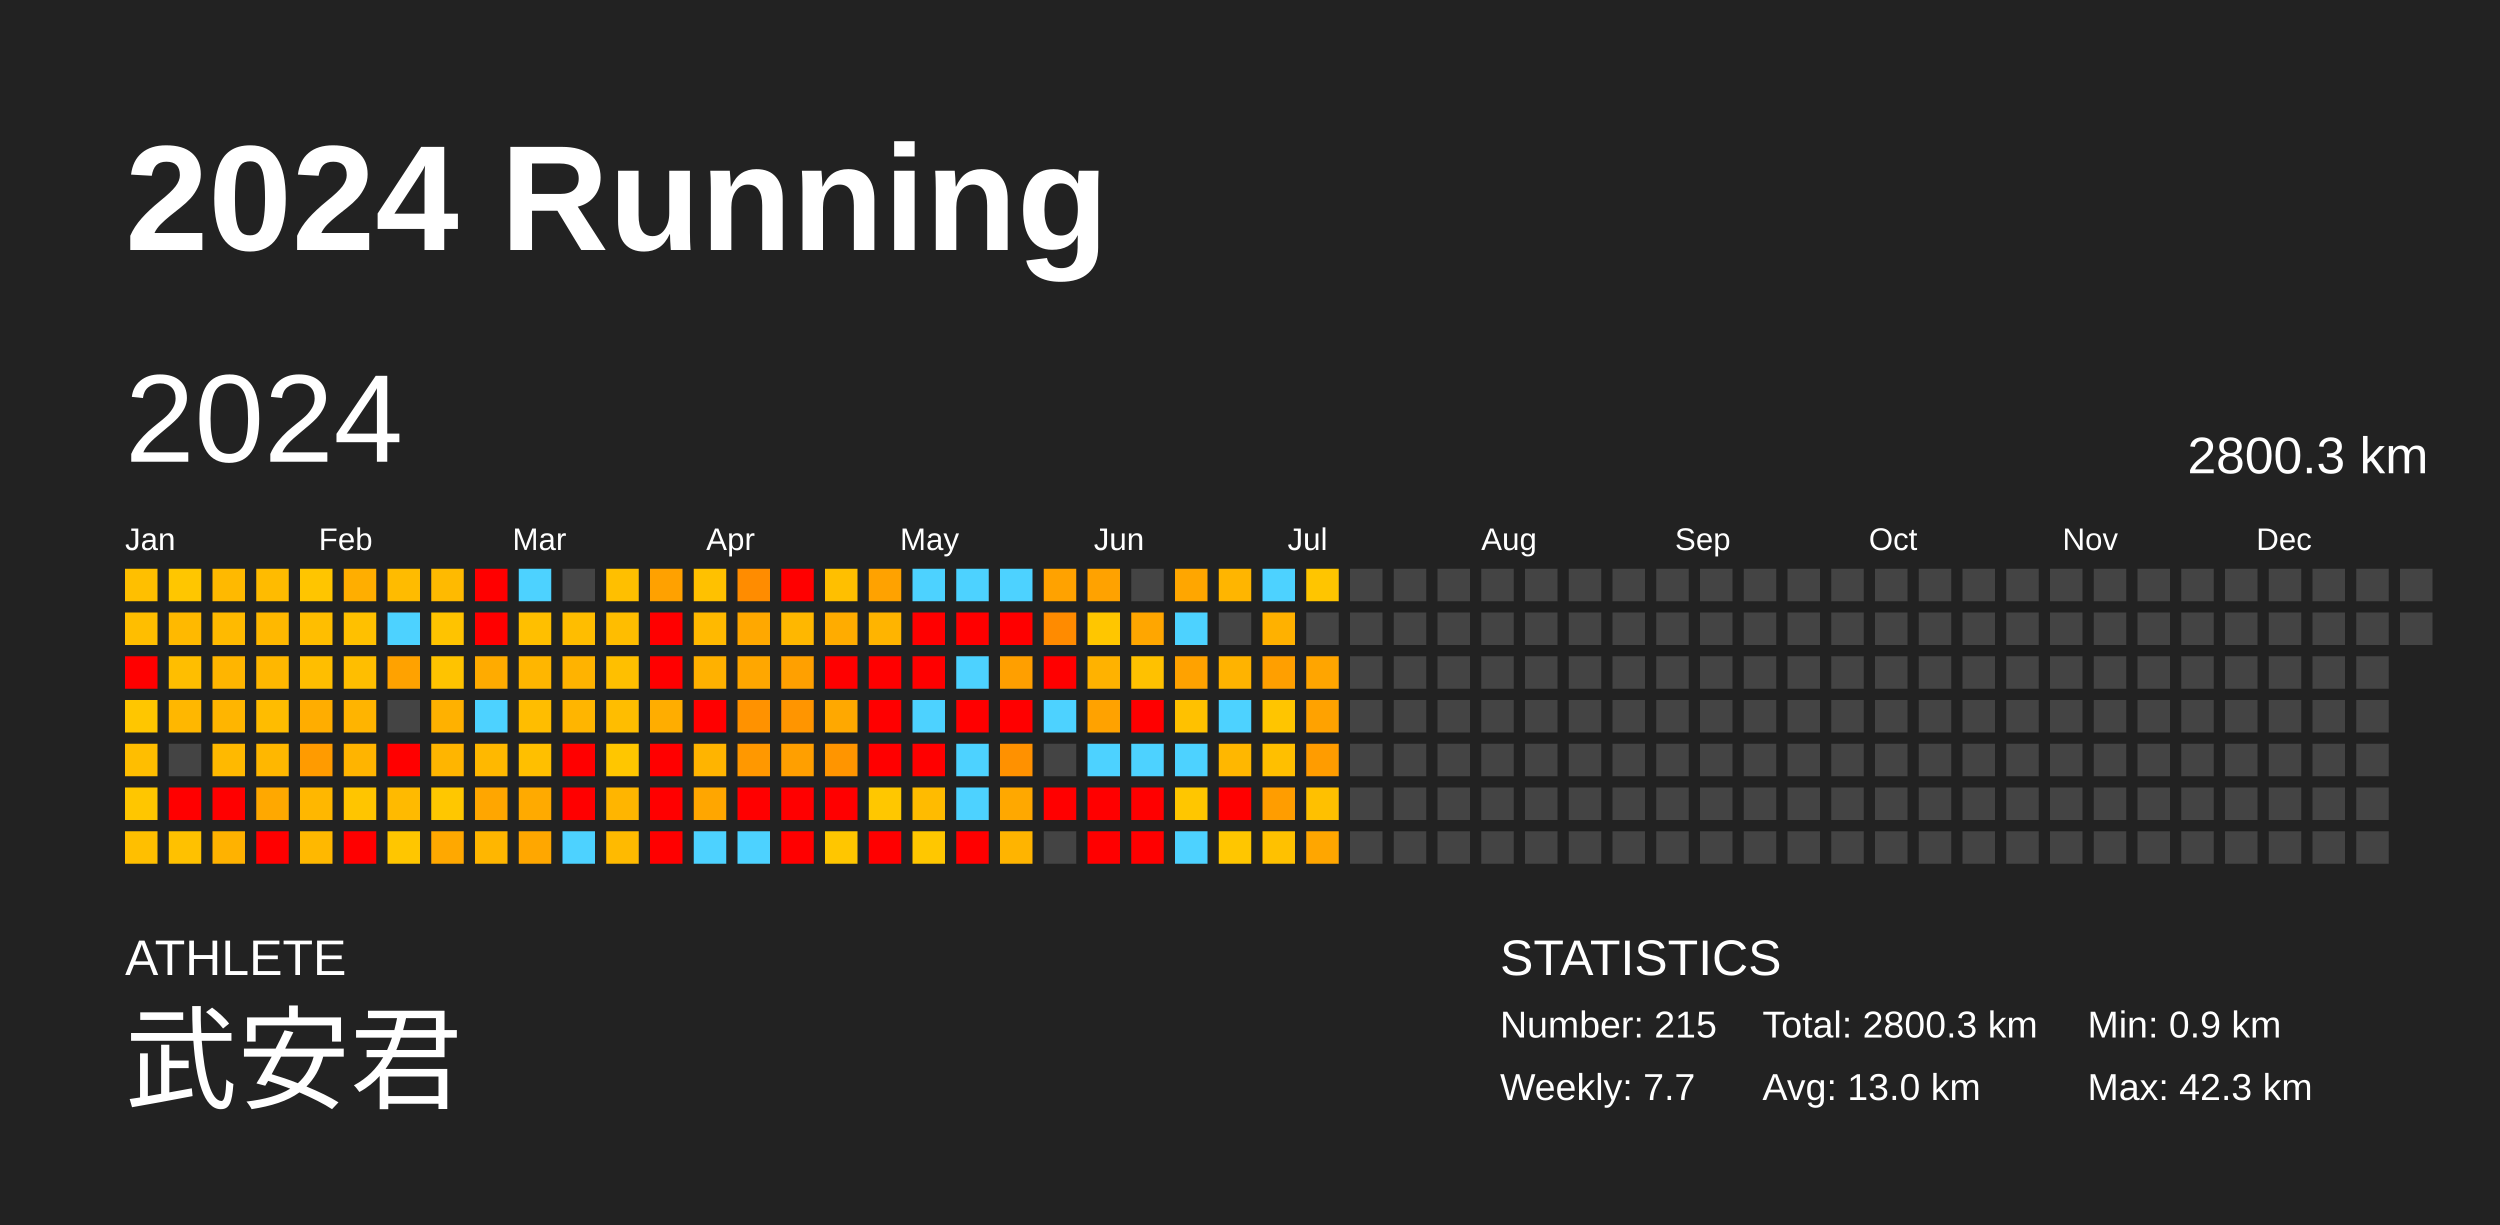
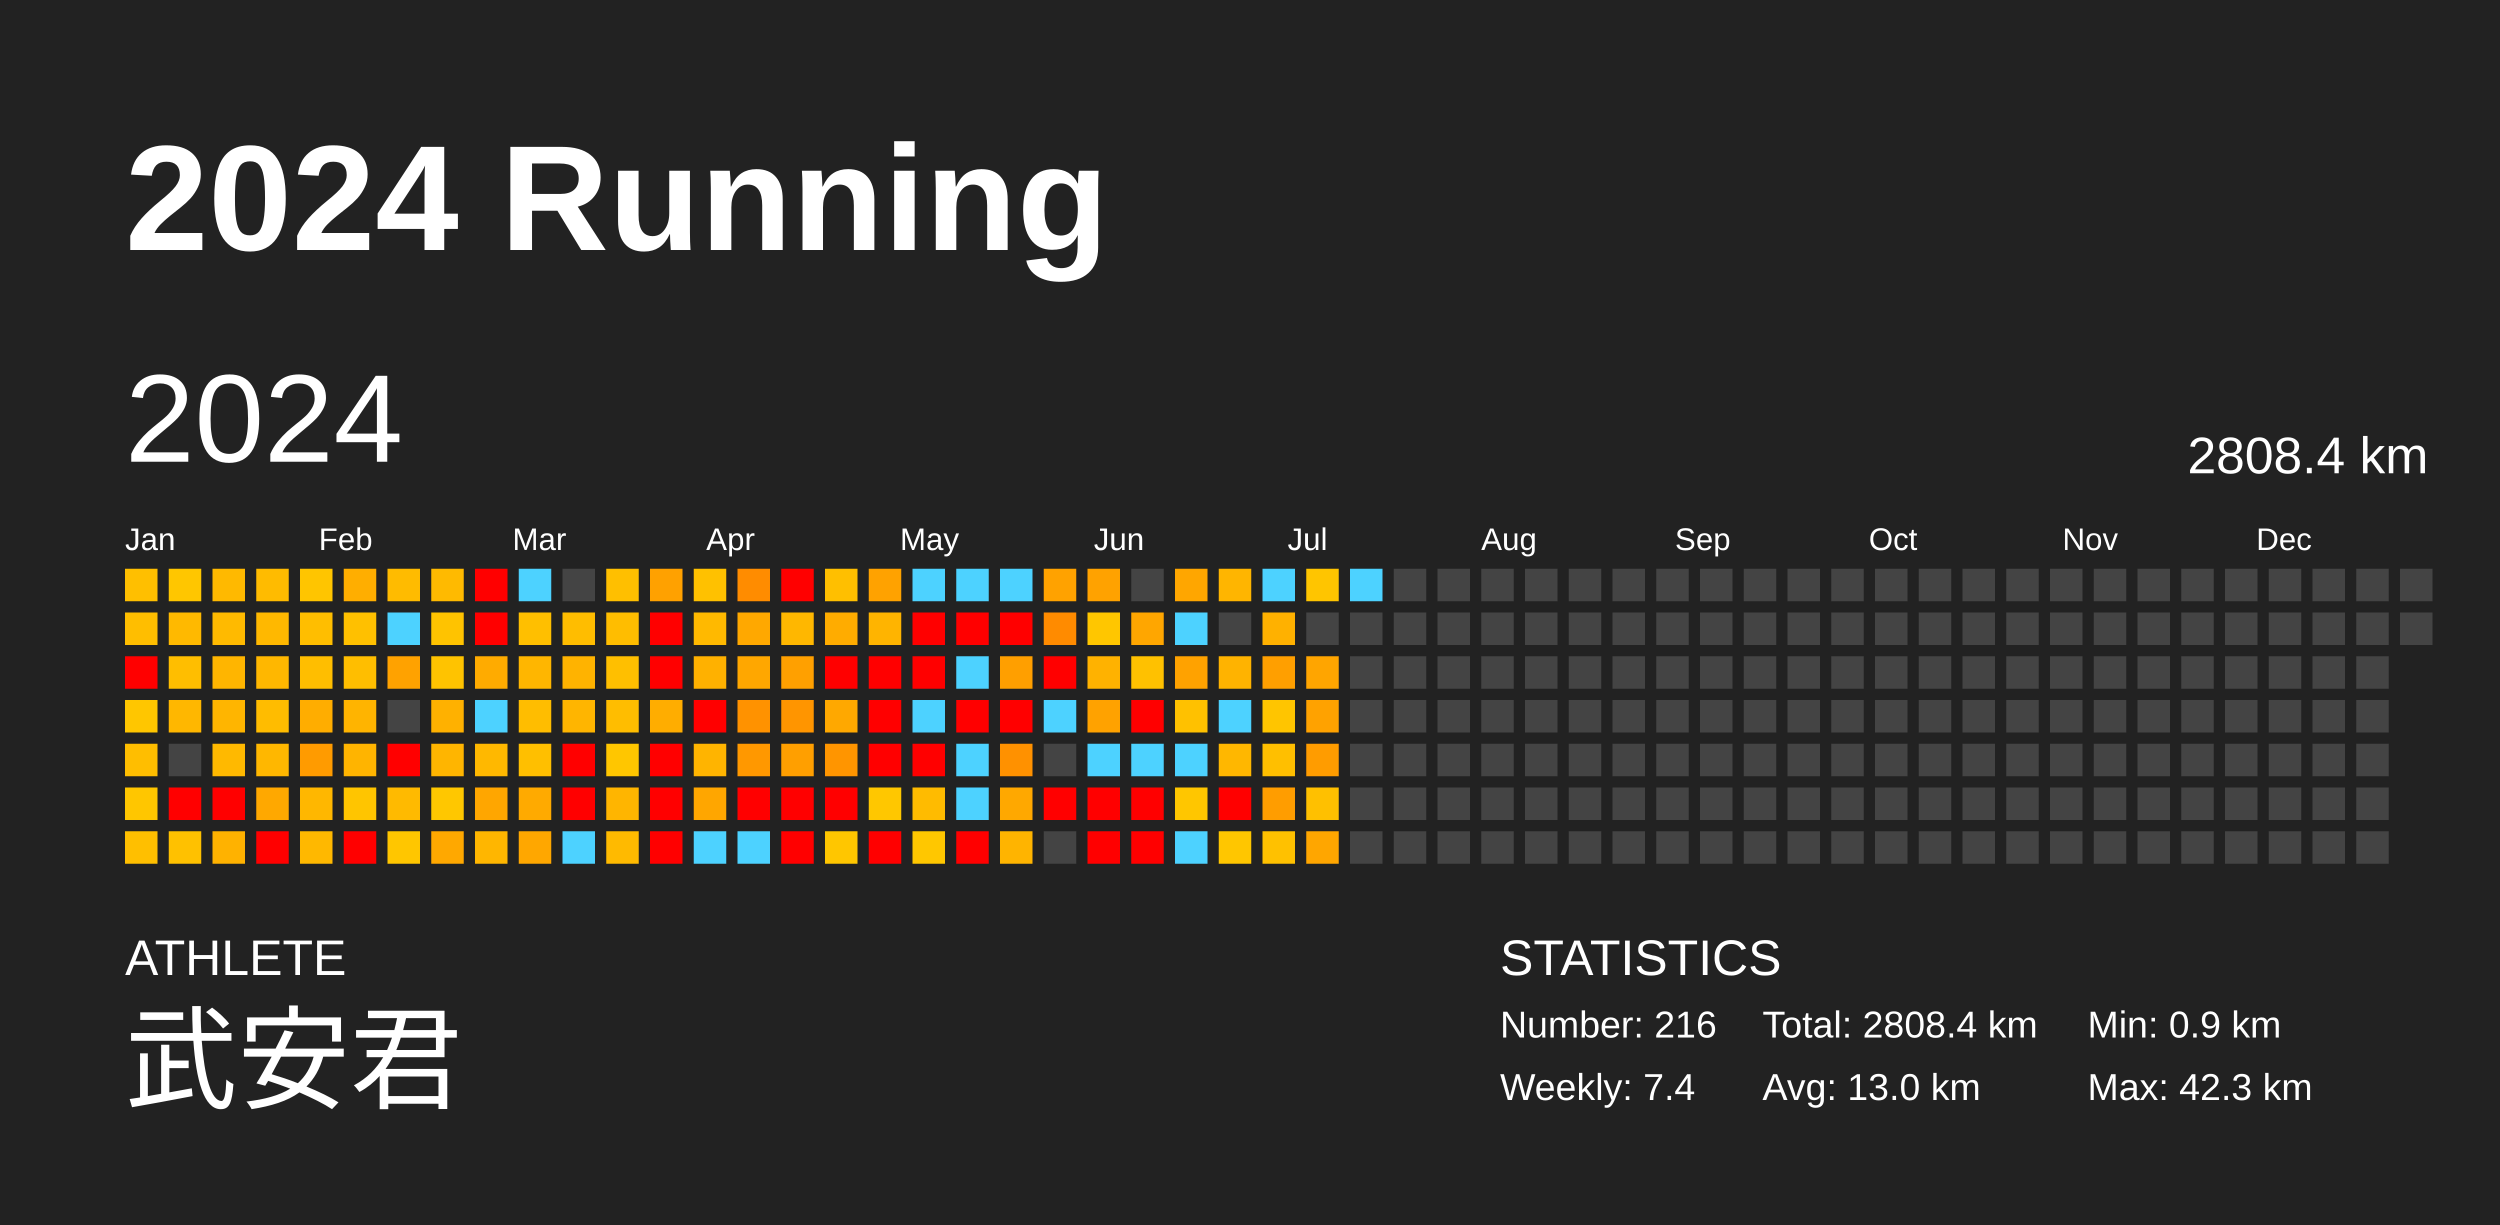
<svg xmlns="http://www.w3.org/2000/svg" baseProfile="full" height="98mm" version="1.1" viewBox="0,0,200,98" width="200mm">
  <defs />
  <rect fill="#222222" height="98" width="200" x="0" y="0" />
  <text fill="#FFFFFF" style="font-size:12px; font-family:Arial; font-weight:bold;" x="10" y="20">2024 Running</text>
  <text fill="#FFFFFF" style="font-size:4px; font-family:Arial" x="10" y="78">ATHLETE</text>
  <text fill="#FFFFFF" style="font-size:9px; font-family:Arial" x="10" y="88">武安君</text>
  <text fill="#FFFFFF" style="font-size:4px; font-family:Arial" x="120" y="78">STATISTICS</text>
-   <text fill="#FFFFFF" style="font-size:3px; font-family:Arial" x="120" y="83">Number: 215</text>
-   <text fill="#FFFFFF" style="font-size:3px; font-family:Arial" x="120" y="88">Weekly: 7.7</text>
-   <text fill="#FFFFFF" style="font-size:3px; font-family:Arial" x="141" y="83">Total: 2800.3 km</text>
+   <text fill="#FFFFFF" style="font-size:3px; font-family:Arial" x="120" y="83">Number: 216</text>
+   <text fill="#FFFFFF" style="font-size:3px; font-family:Arial" x="120" y="88">Weekly: 7.4</text>
+   <text fill="#FFFFFF" style="font-size:3px; font-family:Arial" x="141" y="83">Total: 2808.4 km</text>
  <text fill="#FFFFFF" style="font-size:3px; font-family:Arial" x="141" y="88">Avg: 13.0 km</text>
  <text fill="#FFFFFF" style="font-size:3px; font-family:Arial" x="167" y="83">Min: 0.9 km</text>
  <text fill="#FFFFFF" style="font-size:3px; font-family:Arial" x="167" y="88">Max: 42.3 km</text>
  <text dominant-baseline="hanging" fill="#FFFFFF" style="font-size:10.0px; font-family:Arial;" x="10" y="30">2024</text>
-   <text dominant-baseline="hanging" fill="#FFFFFF" style="font-size:4.125px; font-family:Arial;" x="175" y="35">2800.3 km</text>
+   <text dominant-baseline="hanging" fill="#FFFFFF" style="font-size:4.125px; font-family:Arial;" x="175" y="35">2808.4 km</text>
  <text fill="#FFFFFF" style="font-size:2.5px; font-family:Arial" x="10.0" y="44">Jan</text>
  <text fill="#FFFFFF" style="font-size:2.5px; font-family:Arial" x="25.5" y="44">Feb</text>
  <text fill="#FFFFFF" style="font-size:2.5px; font-family:Arial" x="41.0" y="44">Mar</text>
  <text fill="#FFFFFF" style="font-size:2.5px; font-family:Arial" x="56.5" y="44">Apr</text>
  <text fill="#FFFFFF" style="font-size:2.5px; font-family:Arial" x="72.0" y="44">May</text>
  <text fill="#FFFFFF" style="font-size:2.5px; font-family:Arial" x="87.5" y="44">Jun</text>
  <text fill="#FFFFFF" style="font-size:2.5px; font-family:Arial" x="103.0" y="44">Jul</text>
  <text fill="#FFFFFF" style="font-size:2.5px; font-family:Arial" x="118.5" y="44">Aug</text>
  <text fill="#FFFFFF" style="font-size:2.5px; font-family:Arial" x="134.0" y="44">Sep</text>
  <text fill="#FFFFFF" style="font-size:2.5px; font-family:Arial" x="149.5" y="44">Oct</text>
  <text fill="#FFFFFF" style="font-size:2.5px; font-family:Arial" x="165.0" y="44">Nov</text>
  <text fill="#FFFFFF" style="font-size:2.5px; font-family:Arial" x="180.5" y="44">Dec</text>
  <rect fill="#ffbf00" height="2.6" width="2.6" x="10.0" y="45.5" />
  <rect fill="#ffbe00" height="2.6" width="2.6" x="10.0" y="49.0" />
  <rect fill="red" height="2.6" width="2.6" x="10.0" y="52.5" />
  <rect fill="#ffc600" height="2.6" width="2.6" x="10.0" y="56.0" />
  <rect fill="#ffbe00" height="2.6" width="2.6" x="10.0" y="59.5" />
  <rect fill="#ffc600" height="2.6" width="2.6" x="10.0" y="63.0" />
  <rect fill="#ffbf00" height="2.6" width="2.6" x="10.0" y="66.5" />
  <rect fill="#ffc600" height="2.6" width="2.6" x="13.5" y="45.5" />
  <rect fill="#ffb900" height="2.6" width="2.6" x="13.5" y="49.0" />
  <rect fill="#ffbe00" height="2.6" width="2.6" x="13.5" y="52.5" />
  <rect fill="#ffb700" height="2.6" width="2.6" x="13.5" y="56.0" />
  <rect fill="#444444" height="2.6" width="2.6" x="13.5" y="59.5" />
  <rect fill="red" height="2.6" width="2.6" x="13.5" y="63.0" />
  <rect fill="#ffc100" height="2.6" width="2.6" x="13.5" y="66.5" />
  <rect fill="#ffb900" height="2.6" width="2.6" x="17.0" y="45.5" />
  <rect fill="#ffba00" height="2.6" width="2.6" x="17.0" y="49.0" />
  <rect fill="#ffb500" height="2.6" width="2.6" x="17.0" y="52.5" />
  <rect fill="#ffb500" height="2.6" width="2.6" x="17.0" y="56.0" />
  <rect fill="#ffb900" height="2.6" width="2.6" x="17.0" y="59.5" />
  <rect fill="red" height="2.6" width="2.6" x="17.0" y="63.0" />
  <rect fill="#ffb200" height="2.6" width="2.6" x="17.0" y="66.5" />
  <rect fill="#ffbb00" height="2.6" width="2.6" x="20.5" y="45.5" />
  <rect fill="#ffb800" height="2.6" width="2.6" x="20.5" y="49.0" />
  <rect fill="#ffb700" height="2.6" width="2.6" x="20.5" y="52.5" />
  <rect fill="#ffbc00" height="2.6" width="2.6" x="20.5" y="56.0" />
  <rect fill="#ffb700" height="2.6" width="2.6" x="20.5" y="59.5" />
  <rect fill="#ffa800" height="2.6" width="2.6" x="20.5" y="63.0" />
  <rect fill="red" height="2.6" width="2.6" x="20.5" y="66.5" />
  <rect fill="#ffc500" height="2.6" width="2.6" x="24.0" y="45.5" />
  <rect fill="#ffbe00" height="2.6" width="2.6" x="24.0" y="49.0" />
  <rect fill="#ffbe00" height="2.6" width="2.6" x="24.0" y="52.5" />
  <rect fill="#ffad00" height="2.6" width="2.6" x="24.0" y="56.0" />
  <rect fill="#ff9b00" height="2.6" width="2.6" x="24.0" y="59.5" />
  <rect fill="#ffb700" height="2.6" width="2.6" x="24.0" y="63.0" />
  <rect fill="#ffb800" height="2.6" width="2.6" x="24.0" y="66.5" />
  <rect fill="#ffae00" height="2.6" width="2.6" x="27.5" y="45.5" />
  <rect fill="#ffc000" height="2.6" width="2.6" x="27.5" y="49.0" />
  <rect fill="#ffbe00" height="2.6" width="2.6" x="27.5" y="52.5" />
  <rect fill="#ffb400" height="2.6" width="2.6" x="27.5" y="56.0" />
  <rect fill="#ffb400" height="2.6" width="2.6" x="27.5" y="59.5" />
  <rect fill="#ffc500" height="2.6" width="2.6" x="27.5" y="63.0" />
  <rect fill="red" height="2.6" width="2.6" x="27.5" y="66.5" />
  <rect fill="#ffbb00" height="2.6" width="2.6" x="31.0" y="45.5" />
  <rect fill="#4dd2ff" height="2.6" width="2.6" x="31.0" y="49.0" />
  <rect fill="#ffa200" height="2.6" width="2.6" x="31.0" y="52.5" />
  <rect fill="#444444" height="2.6" width="2.6" x="31.0" y="56.0" />
  <rect fill="red" height="2.6" width="2.6" x="31.0" y="59.5" />
  <rect fill="#ffba00" height="2.6" width="2.6" x="31.0" y="63.0" />
  <rect fill="#ffc600" height="2.6" width="2.6" x="31.0" y="66.5" />
  <rect fill="#ffba00" height="2.6" width="2.6" x="34.5" y="45.5" />
  <rect fill="#ffc300" height="2.6" width="2.6" x="34.5" y="49.0" />
  <rect fill="#ffc300" height="2.6" width="2.6" x="34.5" y="52.5" />
  <rect fill="#ffb100" height="2.6" width="2.6" x="34.5" y="56.0" />
  <rect fill="#ffb500" height="2.6" width="2.6" x="34.5" y="59.5" />
  <rect fill="#ffc700" height="2.6" width="2.6" x="34.5" y="63.0" />
  <rect fill="#ffa800" height="2.6" width="2.6" x="34.5" y="66.5" />
  <rect fill="red" height="2.6" width="2.6" x="38.0" y="45.5" />
  <rect fill="red" height="2.6" width="2.6" x="38.0" y="49.0" />
  <rect fill="#ffab00" height="2.6" width="2.6" x="38.0" y="52.5" />
  <rect fill="#4dd2ff" height="2.6" width="2.6" x="38.0" y="56.0" />
  <rect fill="#ffb800" height="2.6" width="2.6" x="38.0" y="59.5" />
  <rect fill="#ffa600" height="2.6" width="2.6" x="38.0" y="63.0" />
  <rect fill="#ffb600" height="2.6" width="2.6" x="38.0" y="66.5" />
  <rect fill="#4dd2ff" height="2.6" width="2.6" x="41.5" y="45.5" />
  <rect fill="#ffbf00" height="2.6" width="2.6" x="41.5" y="49.0" />
  <rect fill="#ffb600" height="2.6" width="2.6" x="41.5" y="52.5" />
  <rect fill="#ffbd00" height="2.6" width="2.6" x="41.5" y="56.0" />
  <rect fill="#ffbf00" height="2.6" width="2.6" x="41.5" y="59.5" />
  <rect fill="#ffaa00" height="2.6" width="2.6" x="41.5" y="63.0" />
  <rect fill="#ffa700" height="2.6" width="2.6" x="41.5" y="66.5" />
  <rect fill="#444444" height="2.6" width="2.6" x="45.0" y="45.5" />
  <rect fill="#ffbd00" height="2.6" width="2.6" x="45.0" y="49.0" />
  <rect fill="#ffb300" height="2.6" width="2.6" x="45.0" y="52.5" />
  <rect fill="#ffb500" height="2.6" width="2.6" x="45.0" y="56.0" />
  <rect fill="red" height="2.6" width="2.6" x="45.0" y="59.5" />
  <rect fill="red" height="2.6" width="2.6" x="45.0" y="63.0" />
  <rect fill="#4dd2ff" height="2.6" width="2.6" x="45.0" y="66.5" />
  <rect fill="#ffbf00" height="2.6" width="2.6" x="48.5" y="45.5" />
  <rect fill="#ffbd00" height="2.6" width="2.6" x="48.5" y="49.0" />
  <rect fill="#ffbf00" height="2.6" width="2.6" x="48.5" y="52.5" />
  <rect fill="#ffbd00" height="2.6" width="2.6" x="48.5" y="56.0" />
  <rect fill="#ffc600" height="2.6" width="2.6" x="48.5" y="59.5" />
  <rect fill="#ffb500" height="2.6" width="2.6" x="48.5" y="63.0" />
  <rect fill="#ffba00" height="2.6" width="2.6" x="48.5" y="66.5" />
  <rect fill="#ffa100" height="2.6" width="2.6" x="52.0" y="45.5" />
  <rect fill="red" height="2.6" width="2.6" x="52.0" y="49.0" />
  <rect fill="red" height="2.6" width="2.6" x="52.0" y="52.5" />
  <rect fill="#ffad00" height="2.6" width="2.6" x="52.0" y="56.0" />
  <rect fill="red" height="2.6" width="2.6" x="52.0" y="59.5" />
  <rect fill="red" height="2.6" width="2.6" x="52.0" y="63.0" />
  <rect fill="red" height="2.6" width="2.6" x="52.0" y="66.5" />
  <rect fill="#ffc100" height="2.6" width="2.6" x="55.5" y="45.5" />
  <rect fill="#ffb900" height="2.6" width="2.6" x="55.5" y="49.0" />
  <rect fill="#ffb100" height="2.6" width="2.6" x="55.5" y="52.5" />
  <rect fill="red" height="2.6" width="2.6" x="55.5" y="56.0" />
  <rect fill="#ffb400" height="2.6" width="2.6" x="55.5" y="59.5" />
  <rect fill="#ffa600" height="2.6" width="2.6" x="55.5" y="63.0" />
  <rect fill="#4dd2ff" height="2.6" width="2.6" x="55.5" y="66.5" />
  <rect fill="#ff8c00" height="2.6" width="2.6" x="59.0" y="45.5" />
  <rect fill="#ffa800" height="2.6" width="2.6" x="59.0" y="49.0" />
  <rect fill="#ffa700" height="2.6" width="2.6" x="59.0" y="52.5" />
  <rect fill="#ff9200" height="2.6" width="2.6" x="59.0" y="56.0" />
  <rect fill="#ff9800" height="2.6" width="2.6" x="59.0" y="59.5" />
  <rect fill="red" height="2.6" width="2.6" x="59.0" y="63.0" />
  <rect fill="#4dd2ff" height="2.6" width="2.6" x="59.0" y="66.5" />
  <rect fill="red" height="2.6" width="2.6" x="62.5" y="45.5" />
  <rect fill="#ffb700" height="2.6" width="2.6" x="62.5" y="49.0" />
  <rect fill="#ffa000" height="2.6" width="2.6" x="62.5" y="52.5" />
  <rect fill="#ff9500" height="2.6" width="2.6" x="62.5" y="56.0" />
  <rect fill="#ff9f00" height="2.6" width="2.6" x="62.5" y="59.5" />
  <rect fill="red" height="2.6" width="2.6" x="62.5" y="63.0" />
  <rect fill="red" height="2.6" width="2.6" x="62.5" y="66.5" />
  <rect fill="#ffbf00" height="2.6" width="2.6" x="66.0" y="45.5" />
  <rect fill="#ffac00" height="2.6" width="2.6" x="66.0" y="49.0" />
  <rect fill="red" height="2.6" width="2.6" x="66.0" y="52.5" />
  <rect fill="#ffa800" height="2.6" width="2.6" x="66.0" y="56.0" />
  <rect fill="#ff9500" height="2.6" width="2.6" x="66.0" y="59.5" />
  <rect fill="red" height="2.6" width="2.6" x="66.0" y="63.0" />
  <rect fill="#ffc600" height="2.6" width="2.6" x="66.0" y="66.5" />
  <rect fill="#ffa200" height="2.6" width="2.6" x="69.5" y="45.5" />
  <rect fill="#ffb400" height="2.6" width="2.6" x="69.5" y="49.0" />
  <rect fill="red" height="2.6" width="2.6" x="69.5" y="52.5" />
  <rect fill="red" height="2.6" width="2.6" x="69.5" y="56.0" />
  <rect fill="red" height="2.6" width="2.6" x="69.5" y="59.5" />
  <rect fill="#ffc700" height="2.6" width="2.6" x="69.5" y="63.0" />
  <rect fill="red" height="2.6" width="2.6" x="69.5" y="66.5" />
  <rect fill="#4dd2ff" height="2.6" width="2.6" x="73.0" y="45.5" />
  <rect fill="red" height="2.6" width="2.6" x="73.0" y="49.0" />
  <rect fill="red" height="2.6" width="2.6" x="73.0" y="52.5" />
  <rect fill="#4dd2ff" height="2.6" width="2.6" x="73.0" y="56.0" />
  <rect fill="red" height="2.6" width="2.6" x="73.0" y="59.5" />
  <rect fill="#ffbb00" height="2.6" width="2.6" x="73.0" y="63.0" />
  <rect fill="#ffc700" height="2.6" width="2.6" x="73.0" y="66.5" />
  <rect fill="#4dd2ff" height="2.6" width="2.6" x="76.5" y="45.5" />
  <rect fill="red" height="2.6" width="2.6" x="76.5" y="49.0" />
  <rect fill="#4dd2ff" height="2.6" width="2.6" x="76.5" y="52.5" />
  <rect fill="red" height="2.6" width="2.6" x="76.5" y="56.0" />
  <rect fill="#4dd2ff" height="2.6" width="2.6" x="76.5" y="59.5" />
  <rect fill="#4dd2ff" height="2.6" width="2.6" x="76.5" y="63.0" />
  <rect fill="red" height="2.6" width="2.6" x="76.5" y="66.5" />
  <rect fill="#4dd2ff" height="2.6" width="2.6" x="80.0" y="45.5" />
  <rect fill="red" height="2.6" width="2.6" x="80.0" y="49.0" />
  <rect fill="#ff9f00" height="2.6" width="2.6" x="80.0" y="52.5" />
  <rect fill="red" height="2.6" width="2.6" x="80.0" y="56.0" />
  <rect fill="#ff9100" height="2.6" width="2.6" x="80.0" y="59.5" />
  <rect fill="#ffa800" height="2.6" width="2.6" x="80.0" y="63.0" />
  <rect fill="#ffb400" height="2.6" width="2.6" x="80.0" y="66.5" />
  <rect fill="#ffa200" height="2.6" width="2.6" x="83.5" y="45.5" />
  <rect fill="#ff8b00" height="2.6" width="2.6" x="83.5" y="49.0" />
  <rect fill="red" height="2.6" width="2.6" x="83.5" y="52.5" />
  <rect fill="#4dd2ff" height="2.6" width="2.6" x="83.5" y="56.0" />
  <rect fill="#444444" height="2.6" width="2.6" x="83.5" y="59.5" />
  <rect fill="red" height="2.6" width="2.6" x="83.5" y="63.0" />
  <rect fill="#444444" height="2.6" width="2.6" x="83.5" y="66.5" />
  <rect fill="#ffa200" height="2.6" width="2.6" x="87.0" y="45.5" />
  <rect fill="#ffc600" height="2.6" width="2.6" x="87.0" y="49.0" />
  <rect fill="#ffb200" height="2.6" width="2.6" x="87.0" y="52.5" />
  <rect fill="#ffa200" height="2.6" width="2.6" x="87.0" y="56.0" />
  <rect fill="#4dd2ff" height="2.6" width="2.6" x="87.0" y="59.5" />
  <rect fill="red" height="2.6" width="2.6" x="87.0" y="63.0" />
  <rect fill="red" height="2.6" width="2.6" x="87.0" y="66.5" />
  <rect fill="#444444" height="2.6" width="2.6" x="90.5" y="45.5" />
  <rect fill="#ffa600" height="2.6" width="2.6" x="90.5" y="49.0" />
  <rect fill="#ffc100" height="2.6" width="2.6" x="90.5" y="52.5" />
  <rect fill="red" height="2.6" width="2.6" x="90.5" y="56.0" />
  <rect fill="#4dd2ff" height="2.6" width="2.6" x="90.5" y="59.5" />
  <rect fill="red" height="2.6" width="2.6" x="90.5" y="63.0" />
  <rect fill="red" height="2.6" width="2.6" x="90.5" y="66.5" />
  <rect fill="#ffa600" height="2.6" width="2.6" x="94.0" y="45.5" />
  <rect fill="#4dd2ff" height="2.6" width="2.6" x="94.0" y="49.0" />
  <rect fill="#ffa200" height="2.6" width="2.6" x="94.0" y="52.5" />
  <rect fill="#ffc100" height="2.6" width="2.6" x="94.0" y="56.0" />
  <rect fill="#4dd2ff" height="2.6" width="2.6" x="94.0" y="59.5" />
  <rect fill="#ffc600" height="2.6" width="2.6" x="94.0" y="63.0" />
  <rect fill="#4dd2ff" height="2.6" width="2.6" x="94.0" y="66.5" />
  <rect fill="#ffb500" height="2.6" width="2.6" x="97.5" y="45.5" />
  <rect fill="#444444" height="2.6" width="2.6" x="97.5" y="49.0" />
  <rect fill="#ffb300" height="2.6" width="2.6" x="97.5" y="52.5" />
  <rect fill="#4dd2ff" height="2.6" width="2.6" x="97.5" y="56.0" />
  <rect fill="#ffb700" height="2.6" width="2.6" x="97.5" y="59.5" />
  <rect fill="red" height="2.6" width="2.6" x="97.5" y="63.0" />
  <rect fill="#ffc600" height="2.6" width="2.6" x="97.5" y="66.5" />
  <rect fill="#4dd2ff" height="2.6" width="2.6" x="101.0" y="45.5" />
  <rect fill="#ffb100" height="2.6" width="2.6" x="101.0" y="49.0" />
  <rect fill="#ff9f00" height="2.6" width="2.6" x="101.0" y="52.5" />
  <rect fill="#ffc500" height="2.6" width="2.6" x="101.0" y="56.0" />
  <rect fill="#ffbf00" height="2.6" width="2.6" x="101.0" y="59.5" />
  <rect fill="#ff9d00" height="2.6" width="2.6" x="101.0" y="63.0" />
  <rect fill="#ffc100" height="2.6" width="2.6" x="101.0" y="66.5" />
  <rect fill="#ffc500" height="2.6" width="2.6" x="104.5" y="45.5" />
  <rect fill="#444444" height="2.6" width="2.6" x="104.5" y="49.0" />
  <rect fill="#ffa500" height="2.6" width="2.6" x="104.5" y="52.5" />
  <rect fill="#ffa200" height="2.6" width="2.6" x="104.5" y="56.0" />
  <rect fill="#ff9c00" height="2.6" width="2.6" x="104.5" y="59.5" />
  <rect fill="#ffc000" height="2.6" width="2.6" x="104.5" y="63.0" />
  <rect fill="#ffa600" height="2.6" width="2.6" x="104.5" y="66.5" />
-   <rect fill="#444444" height="2.6" width="2.6" x="108.0" y="45.5" />
+   <rect fill="#4dd2ff" height="2.6" width="2.6" x="108.0" y="45.5" />
  <rect fill="#444444" height="2.6" width="2.6" x="108.0" y="49.0" />
  <rect fill="#444444" height="2.6" width="2.6" x="108.0" y="52.5" />
  <rect fill="#444444" height="2.6" width="2.6" x="108.0" y="56.0" />
  <rect fill="#444444" height="2.6" width="2.6" x="108.0" y="59.5" />
  <rect fill="#444444" height="2.6" width="2.6" x="108.0" y="63.0" />
  <rect fill="#444444" height="2.6" width="2.6" x="108.0" y="66.5" />
  <rect fill="#444444" height="2.6" width="2.6" x="111.5" y="45.5" />
  <rect fill="#444444" height="2.6" width="2.6" x="111.5" y="49.0" />
  <rect fill="#444444" height="2.6" width="2.6" x="111.5" y="52.5" />
  <rect fill="#444444" height="2.6" width="2.6" x="111.5" y="56.0" />
  <rect fill="#444444" height="2.6" width="2.6" x="111.5" y="59.5" />
  <rect fill="#444444" height="2.6" width="2.6" x="111.5" y="63.0" />
  <rect fill="#444444" height="2.6" width="2.6" x="111.5" y="66.5" />
  <rect fill="#444444" height="2.6" width="2.6" x="115.0" y="45.5" />
  <rect fill="#444444" height="2.6" width="2.6" x="115.0" y="49.0" />
  <rect fill="#444444" height="2.6" width="2.6" x="115.0" y="52.5" />
  <rect fill="#444444" height="2.6" width="2.6" x="115.0" y="56.0" />
  <rect fill="#444444" height="2.6" width="2.6" x="115.0" y="59.5" />
  <rect fill="#444444" height="2.6" width="2.6" x="115.0" y="63.0" />
  <rect fill="#444444" height="2.6" width="2.6" x="115.0" y="66.5" />
  <rect fill="#444444" height="2.6" width="2.6" x="118.5" y="45.5" />
  <rect fill="#444444" height="2.6" width="2.6" x="118.5" y="49.0" />
  <rect fill="#444444" height="2.6" width="2.6" x="118.5" y="52.5" />
  <rect fill="#444444" height="2.6" width="2.6" x="118.5" y="56.0" />
  <rect fill="#444444" height="2.6" width="2.6" x="118.5" y="59.5" />
  <rect fill="#444444" height="2.6" width="2.6" x="118.5" y="63.0" />
  <rect fill="#444444" height="2.6" width="2.6" x="118.5" y="66.5" />
  <rect fill="#444444" height="2.6" width="2.6" x="122.0" y="45.5" />
  <rect fill="#444444" height="2.6" width="2.6" x="122.0" y="49.0" />
  <rect fill="#444444" height="2.6" width="2.6" x="122.0" y="52.5" />
  <rect fill="#444444" height="2.6" width="2.6" x="122.0" y="56.0" />
  <rect fill="#444444" height="2.6" width="2.6" x="122.0" y="59.5" />
  <rect fill="#444444" height="2.6" width="2.6" x="122.0" y="63.0" />
  <rect fill="#444444" height="2.6" width="2.6" x="122.0" y="66.5" />
  <rect fill="#444444" height="2.6" width="2.6" x="125.5" y="45.5" />
  <rect fill="#444444" height="2.6" width="2.6" x="125.5" y="49.0" />
  <rect fill="#444444" height="2.6" width="2.6" x="125.5" y="52.5" />
  <rect fill="#444444" height="2.6" width="2.6" x="125.5" y="56.0" />
  <rect fill="#444444" height="2.6" width="2.6" x="125.5" y="59.5" />
  <rect fill="#444444" height="2.6" width="2.6" x="125.5" y="63.0" />
  <rect fill="#444444" height="2.6" width="2.6" x="125.5" y="66.5" />
  <rect fill="#444444" height="2.6" width="2.6" x="129.0" y="45.5" />
  <rect fill="#444444" height="2.6" width="2.6" x="129.0" y="49.0" />
  <rect fill="#444444" height="2.6" width="2.6" x="129.0" y="52.5" />
  <rect fill="#444444" height="2.6" width="2.6" x="129.0" y="56.0" />
  <rect fill="#444444" height="2.6" width="2.6" x="129.0" y="59.5" />
  <rect fill="#444444" height="2.6" width="2.6" x="129.0" y="63.0" />
  <rect fill="#444444" height="2.6" width="2.6" x="129.0" y="66.5" />
  <rect fill="#444444" height="2.6" width="2.6" x="132.5" y="45.5" />
  <rect fill="#444444" height="2.6" width="2.6" x="132.5" y="49.0" />
  <rect fill="#444444" height="2.6" width="2.6" x="132.5" y="52.5" />
  <rect fill="#444444" height="2.6" width="2.6" x="132.5" y="56.0" />
  <rect fill="#444444" height="2.6" width="2.6" x="132.5" y="59.5" />
  <rect fill="#444444" height="2.6" width="2.6" x="132.5" y="63.0" />
  <rect fill="#444444" height="2.6" width="2.6" x="132.5" y="66.5" />
  <rect fill="#444444" height="2.6" width="2.6" x="136.0" y="45.5" />
  <rect fill="#444444" height="2.6" width="2.6" x="136.0" y="49.0" />
  <rect fill="#444444" height="2.6" width="2.6" x="136.0" y="52.5" />
  <rect fill="#444444" height="2.6" width="2.6" x="136.0" y="56.0" />
  <rect fill="#444444" height="2.6" width="2.6" x="136.0" y="59.5" />
  <rect fill="#444444" height="2.6" width="2.6" x="136.0" y="63.0" />
  <rect fill="#444444" height="2.6" width="2.6" x="136.0" y="66.5" />
  <rect fill="#444444" height="2.6" width="2.6" x="139.5" y="45.5" />
  <rect fill="#444444" height="2.6" width="2.6" x="139.5" y="49.0" />
  <rect fill="#444444" height="2.6" width="2.6" x="139.5" y="52.5" />
  <rect fill="#444444" height="2.6" width="2.6" x="139.5" y="56.0" />
  <rect fill="#444444" height="2.6" width="2.6" x="139.5" y="59.5" />
  <rect fill="#444444" height="2.6" width="2.6" x="139.5" y="63.0" />
  <rect fill="#444444" height="2.6" width="2.6" x="139.5" y="66.5" />
  <rect fill="#444444" height="2.6" width="2.6" x="143.0" y="45.5" />
  <rect fill="#444444" height="2.6" width="2.6" x="143.0" y="49.0" />
  <rect fill="#444444" height="2.6" width="2.6" x="143.0" y="52.5" />
  <rect fill="#444444" height="2.6" width="2.6" x="143.0" y="56.0" />
  <rect fill="#444444" height="2.6" width="2.6" x="143.0" y="59.5" />
  <rect fill="#444444" height="2.6" width="2.6" x="143.0" y="63.0" />
  <rect fill="#444444" height="2.6" width="2.6" x="143.0" y="66.5" />
  <rect fill="#444444" height="2.6" width="2.6" x="146.5" y="45.5" />
  <rect fill="#444444" height="2.6" width="2.6" x="146.5" y="49.0" />
  <rect fill="#444444" height="2.6" width="2.6" x="146.5" y="52.5" />
  <rect fill="#444444" height="2.6" width="2.6" x="146.5" y="56.0" />
  <rect fill="#444444" height="2.6" width="2.6" x="146.5" y="59.5" />
  <rect fill="#444444" height="2.6" width="2.6" x="146.5" y="63.0" />
  <rect fill="#444444" height="2.6" width="2.6" x="146.5" y="66.5" />
  <rect fill="#444444" height="2.6" width="2.6" x="150.0" y="45.5" />
  <rect fill="#444444" height="2.6" width="2.6" x="150.0" y="49.0" />
  <rect fill="#444444" height="2.6" width="2.6" x="150.0" y="52.5" />
  <rect fill="#444444" height="2.6" width="2.6" x="150.0" y="56.0" />
  <rect fill="#444444" height="2.6" width="2.6" x="150.0" y="59.5" />
  <rect fill="#444444" height="2.6" width="2.6" x="150.0" y="63.0" />
  <rect fill="#444444" height="2.6" width="2.6" x="150.0" y="66.5" />
  <rect fill="#444444" height="2.6" width="2.6" x="153.5" y="45.5" />
  <rect fill="#444444" height="2.6" width="2.6" x="153.5" y="49.0" />
  <rect fill="#444444" height="2.6" width="2.6" x="153.5" y="52.5" />
  <rect fill="#444444" height="2.6" width="2.6" x="153.5" y="56.0" />
  <rect fill="#444444" height="2.6" width="2.6" x="153.5" y="59.5" />
  <rect fill="#444444" height="2.6" width="2.6" x="153.5" y="63.0" />
  <rect fill="#444444" height="2.6" width="2.6" x="153.5" y="66.5" />
  <rect fill="#444444" height="2.6" width="2.6" x="157.0" y="45.5" />
  <rect fill="#444444" height="2.6" width="2.6" x="157.0" y="49.0" />
  <rect fill="#444444" height="2.6" width="2.6" x="157.0" y="52.5" />
  <rect fill="#444444" height="2.6" width="2.6" x="157.0" y="56.0" />
  <rect fill="#444444" height="2.6" width="2.6" x="157.0" y="59.5" />
  <rect fill="#444444" height="2.6" width="2.6" x="157.0" y="63.0" />
  <rect fill="#444444" height="2.6" width="2.6" x="157.0" y="66.5" />
  <rect fill="#444444" height="2.6" width="2.6" x="160.5" y="45.5" />
  <rect fill="#444444" height="2.6" width="2.6" x="160.5" y="49.0" />
  <rect fill="#444444" height="2.6" width="2.6" x="160.5" y="52.5" />
  <rect fill="#444444" height="2.6" width="2.6" x="160.5" y="56.0" />
  <rect fill="#444444" height="2.6" width="2.6" x="160.5" y="59.5" />
  <rect fill="#444444" height="2.6" width="2.6" x="160.5" y="63.0" />
  <rect fill="#444444" height="2.6" width="2.6" x="160.5" y="66.5" />
  <rect fill="#444444" height="2.6" width="2.6" x="164.0" y="45.5" />
  <rect fill="#444444" height="2.6" width="2.6" x="164.0" y="49.0" />
  <rect fill="#444444" height="2.6" width="2.6" x="164.0" y="52.5" />
  <rect fill="#444444" height="2.6" width="2.6" x="164.0" y="56.0" />
  <rect fill="#444444" height="2.6" width="2.6" x="164.0" y="59.5" />
  <rect fill="#444444" height="2.6" width="2.6" x="164.0" y="63.0" />
  <rect fill="#444444" height="2.6" width="2.6" x="164.0" y="66.5" />
  <rect fill="#444444" height="2.6" width="2.6" x="167.5" y="45.5" />
  <rect fill="#444444" height="2.6" width="2.6" x="167.5" y="49.0" />
  <rect fill="#444444" height="2.6" width="2.6" x="167.5" y="52.5" />
  <rect fill="#444444" height="2.6" width="2.6" x="167.5" y="56.0" />
  <rect fill="#444444" height="2.6" width="2.6" x="167.5" y="59.5" />
  <rect fill="#444444" height="2.6" width="2.6" x="167.5" y="63.0" />
  <rect fill="#444444" height="2.6" width="2.6" x="167.5" y="66.5" />
  <rect fill="#444444" height="2.6" width="2.6" x="171.0" y="45.5" />
  <rect fill="#444444" height="2.6" width="2.6" x="171.0" y="49.0" />
  <rect fill="#444444" height="2.6" width="2.6" x="171.0" y="52.5" />
  <rect fill="#444444" height="2.6" width="2.6" x="171.0" y="56.0" />
  <rect fill="#444444" height="2.6" width="2.6" x="171.0" y="59.5" />
  <rect fill="#444444" height="2.6" width="2.6" x="171.0" y="63.0" />
  <rect fill="#444444" height="2.6" width="2.6" x="171.0" y="66.5" />
  <rect fill="#444444" height="2.6" width="2.6" x="174.5" y="45.5" />
  <rect fill="#444444" height="2.6" width="2.6" x="174.5" y="49.0" />
  <rect fill="#444444" height="2.6" width="2.6" x="174.5" y="52.5" />
  <rect fill="#444444" height="2.6" width="2.6" x="174.5" y="56.0" />
  <rect fill="#444444" height="2.6" width="2.6" x="174.5" y="59.5" />
  <rect fill="#444444" height="2.6" width="2.6" x="174.5" y="63.0" />
  <rect fill="#444444" height="2.6" width="2.6" x="174.5" y="66.5" />
  <rect fill="#444444" height="2.6" width="2.6" x="178.0" y="45.5" />
  <rect fill="#444444" height="2.6" width="2.6" x="178.0" y="49.0" />
  <rect fill="#444444" height="2.6" width="2.6" x="178.0" y="52.5" />
  <rect fill="#444444" height="2.6" width="2.6" x="178.0" y="56.0" />
  <rect fill="#444444" height="2.6" width="2.6" x="178.0" y="59.5" />
  <rect fill="#444444" height="2.6" width="2.6" x="178.0" y="63.0" />
  <rect fill="#444444" height="2.6" width="2.6" x="178.0" y="66.5" />
  <rect fill="#444444" height="2.6" width="2.6" x="181.5" y="45.5" />
  <rect fill="#444444" height="2.6" width="2.6" x="181.5" y="49.0" />
  <rect fill="#444444" height="2.6" width="2.6" x="181.5" y="52.5" />
  <rect fill="#444444" height="2.6" width="2.6" x="181.5" y="56.0" />
  <rect fill="#444444" height="2.6" width="2.6" x="181.5" y="59.5" />
  <rect fill="#444444" height="2.6" width="2.6" x="181.5" y="63.0" />
  <rect fill="#444444" height="2.6" width="2.6" x="181.5" y="66.5" />
  <rect fill="#444444" height="2.6" width="2.6" x="185.0" y="45.5" />
  <rect fill="#444444" height="2.6" width="2.6" x="185.0" y="49.0" />
  <rect fill="#444444" height="2.6" width="2.6" x="185.0" y="52.5" />
  <rect fill="#444444" height="2.6" width="2.6" x="185.0" y="56.0" />
  <rect fill="#444444" height="2.6" width="2.6" x="185.0" y="59.5" />
  <rect fill="#444444" height="2.6" width="2.6" x="185.0" y="63.0" />
  <rect fill="#444444" height="2.6" width="2.6" x="185.0" y="66.5" />
  <rect fill="#444444" height="2.6" width="2.6" x="188.5" y="45.5" />
  <rect fill="#444444" height="2.6" width="2.6" x="188.5" y="49.0" />
  <rect fill="#444444" height="2.6" width="2.6" x="188.5" y="52.5" />
  <rect fill="#444444" height="2.6" width="2.6" x="188.5" y="56.0" />
  <rect fill="#444444" height="2.6" width="2.6" x="188.5" y="59.5" />
  <rect fill="#444444" height="2.6" width="2.6" x="188.5" y="63.0" />
  <rect fill="#444444" height="2.6" width="2.6" x="188.5" y="66.5" />
  <rect fill="#444444" height="2.6" width="2.6" x="192.0" y="45.5" />
  <rect fill="#444444" height="2.6" width="2.6" x="192.0" y="49.0" />
</svg>
